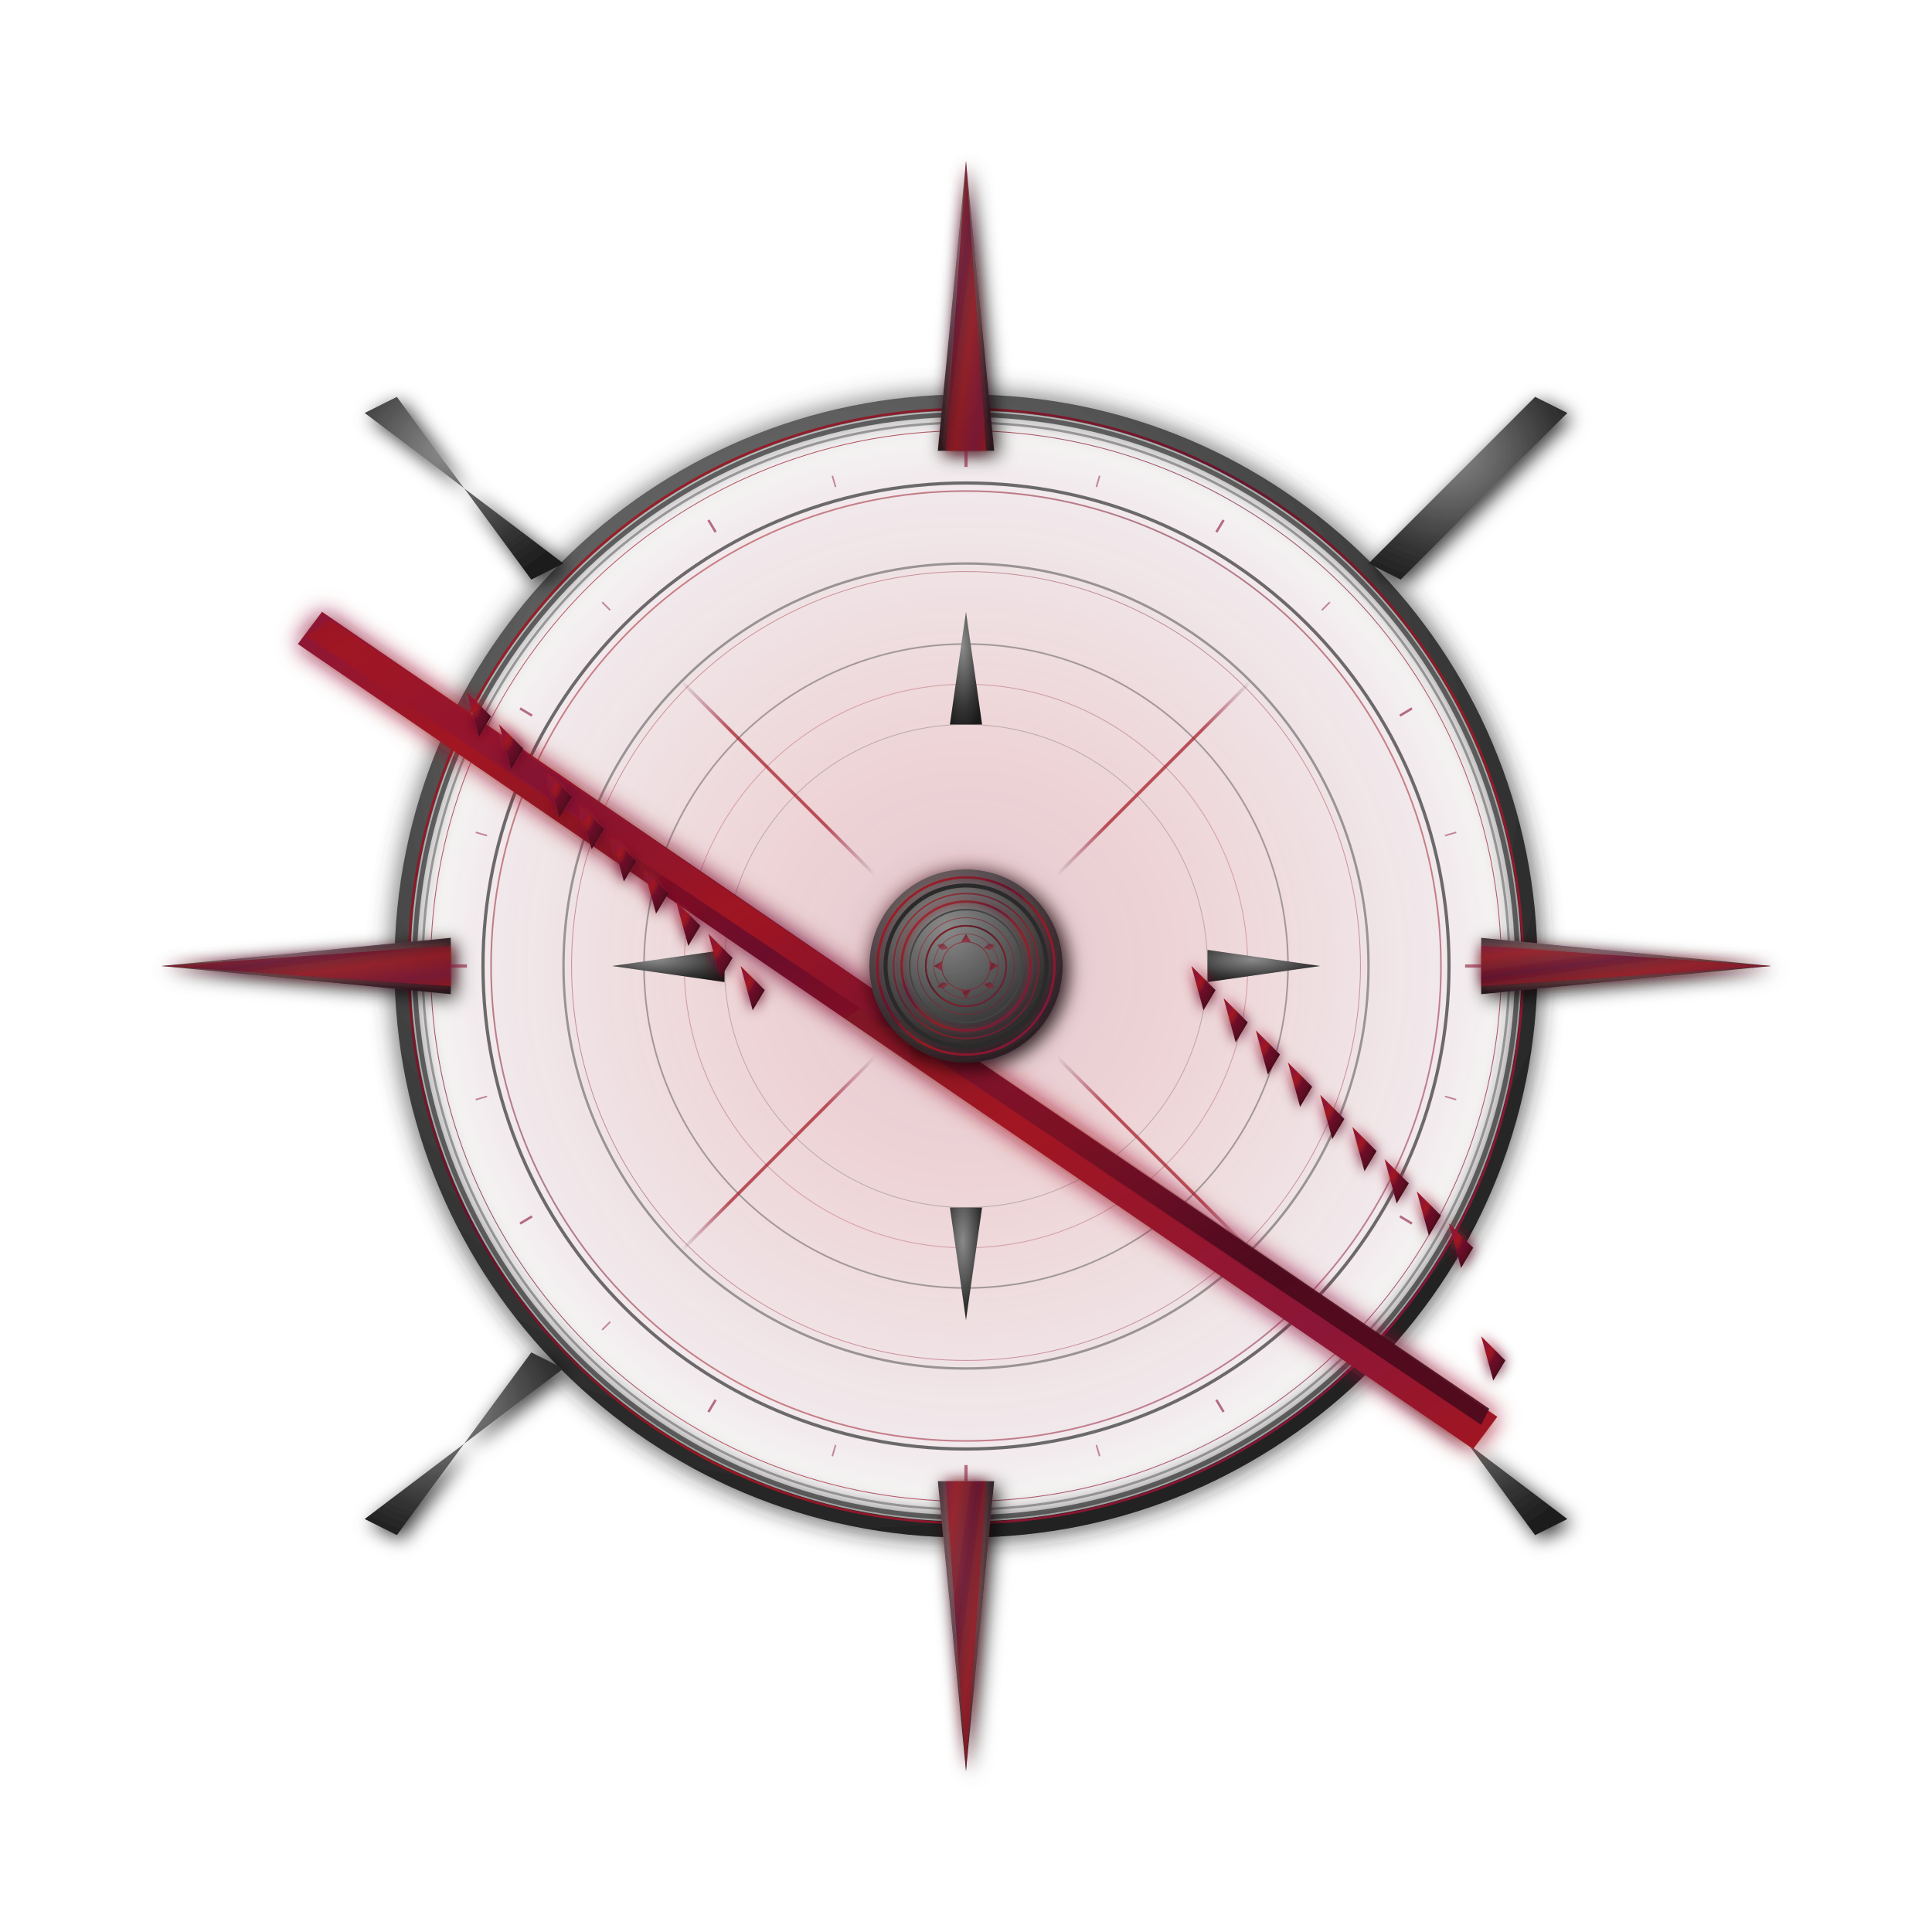
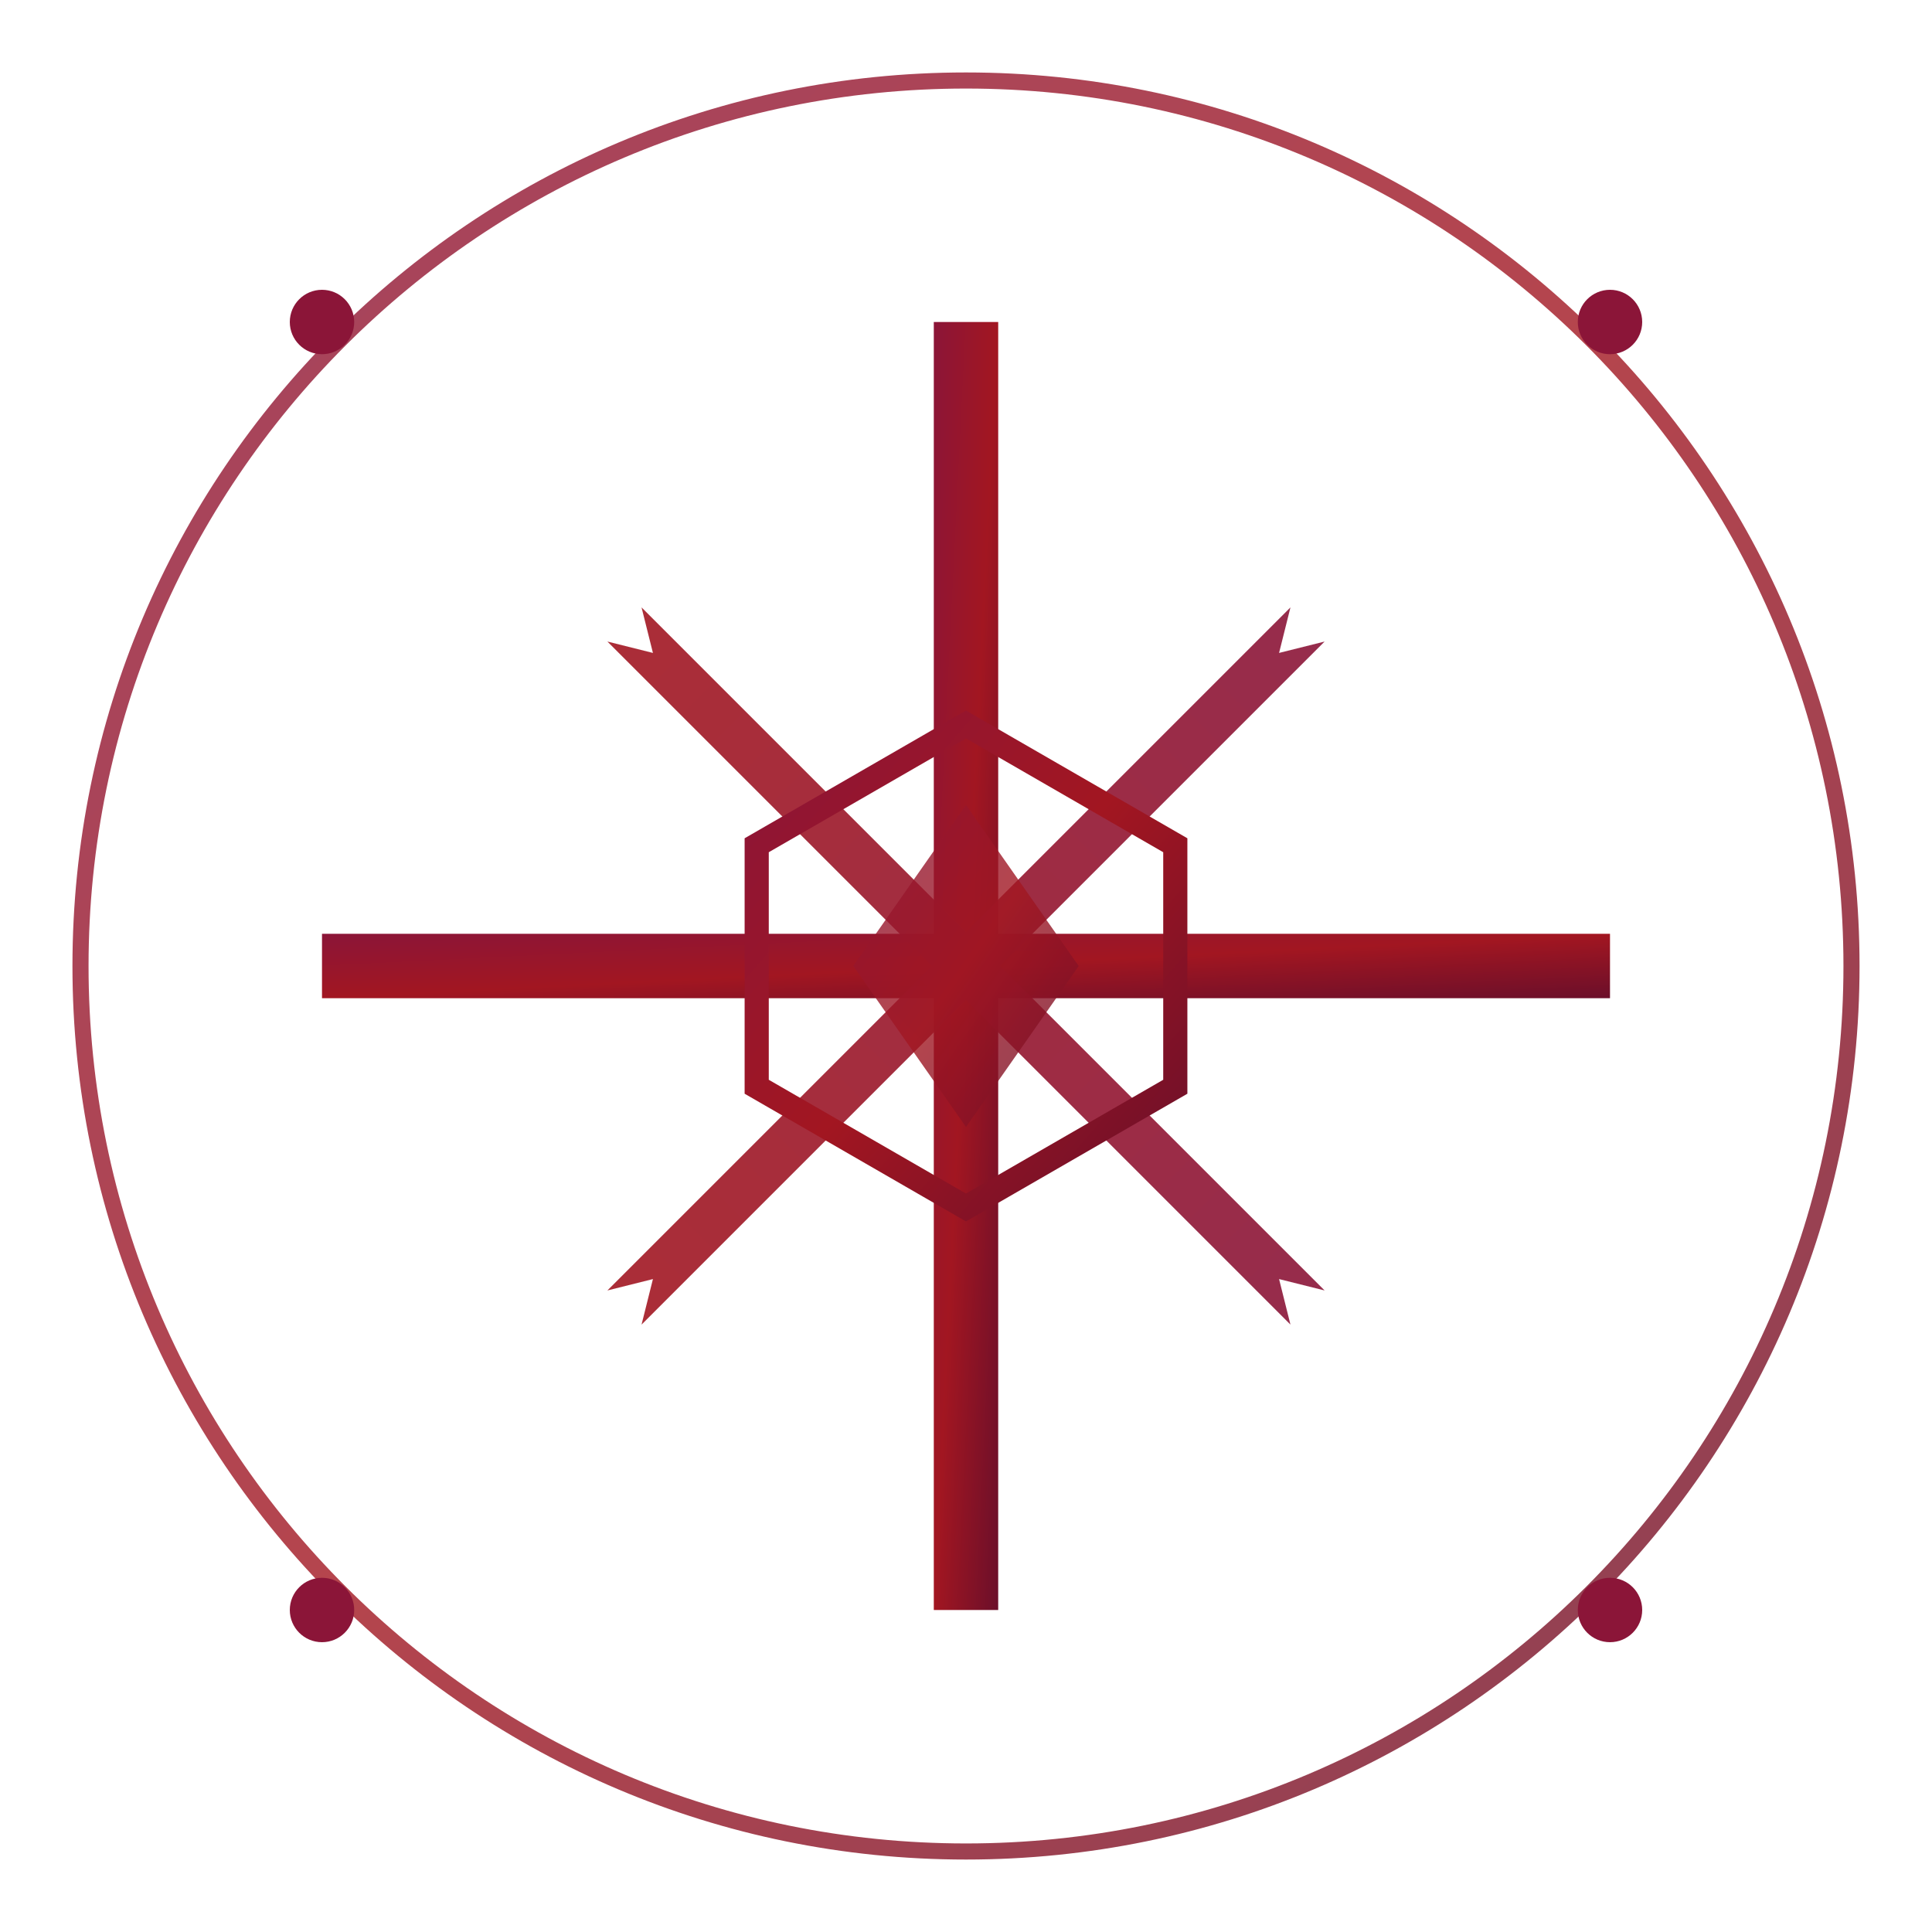
- <svg xmlns="http://www.w3.org/2000/svg" width="2400" height="2400" viewBox="0 0 2400 2400">
+ <svg xmlns="http://www.w3.org/2000/svg" width="240" height="240" viewBox="0 0 240 240">
  <defs>
-     <filter id="precision-shadow" x="-50%" y="-50%" width="200%" height="200%">
-       <feDropShadow dx="6" dy="6" stdDeviation="12" flood-color="#000000" flood-opacity="0.8" />
-     </filter>
-     <filter id="inner-glow" x="-50%" y="-50%" width="200%" height="200%">
-       <feGaussianBlur stdDeviation="4" result="coloredBlur" />
-       <feMerge>
-         <feMergeNode in="coloredBlur" />
-         <feMergeNode in="SourceGraphic" />
-       </feMerge>
-     </filter>
-     <filter id="intense-glow" x="-100%" y="-100%" width="300%" height="300%">
-       <feGaussianBlur stdDeviation="8" result="coloredBlur" />
-       <feMerge>
-         <feMergeNode in="coloredBlur" />
-         <feMergeNode in="SourceGraphic" />
-       </feMerge>
-     </filter>
-     <filter id="outer-glow" x="-100%" y="-100%" width="300%" height="300%">
-       <feGaussianBlur stdDeviation="15" result="glow" />
-       <feColorMatrix in="glow" type="matrix" values="1 0.8 0.2 0 0  1 0.8 0.2 0 0  1 0.8 0.2 0 0  0 0 0 0.6 0" />
-       <feMerge>
-         <feMergeNode in="glow" />
-         <feMergeNode in="SourceGraphic" />
-       </feMerge>
-     </filter>
-     <radialGradient id="metalGradient" cx="40%" cy="30%" r="80%">
-       <stop offset="0%" style="stop-color:#8a8a8a;stop-opacity:1" />
-       <stop offset="30%" style="stop-color:#666666;stop-opacity:1" />
-       <stop offset="70%" style="stop-color:#333333;stop-opacity:1" />
-       <stop offset="100%" style="stop-color:#1a1a1a;stop-opacity:1" />
-     </radialGradient>
-     <linearGradient id="goldGradient" x1="0%" y1="0%" x2="100%" y2="100%">
+     <linearGradient id="primaryGradient" x1="0%" y1="0%" x2="100%" y2="100%">
      <stop offset="0%" style="stop-color:#8B1538;stop-opacity:1" />
-       <stop offset="15%" style="stop-color:#A21621;stop-opacity:1" />
-       <stop offset="40%" style="stop-color:#6B0F2A;stop-opacity:1" />
-       <stop offset="60%" style="stop-color:#A21621;stop-opacity:1" />
-       <stop offset="85%" style="stop-color:#8B1538;stop-opacity:1" />
-       <stop offset="100%" style="stop-color:#A21621;stop-opacity:1" />
+       <stop offset="50%" style="stop-color:#A21621;stop-opacity:1" />
+       <stop offset="100%" style="stop-color:#6B0F2A;stop-opacity:1" />
    </linearGradient>
-     <radialGradient id="thornGradient" cx="20%" cy="20%" r="80%">
-       <stop offset="0%" style="stop-color:#8B1538;stop-opacity:1" />
-       <stop offset="30%" style="stop-color:#A21621;stop-opacity:1" />
-       <stop offset="60%" style="stop-color:#6B0F2A;stop-opacity:1" />
-       <stop offset="90%" style="stop-color:#5A0C22;stop-opacity:1" />
-       <stop offset="100%" style="stop-color:#4A091C;stop-opacity:1" />
-     </radialGradient>
-     <linearGradient id="precisionLine" x1="0%" y1="0%" x2="100%" y2="0%">
-       <stop offset="0%" style="stop-color:transparent;stop-opacity:0" />
-       <stop offset="10%" style="stop-color:#8B1538;stop-opacity:0.4" />
-       <stop offset="25%" style="stop-color:#A21621;stop-opacity:1" />
-       <stop offset="75%" style="stop-color:#A21621;stop-opacity:1" />
-       <stop offset="90%" style="stop-color:#8B1538;stop-opacity:0.4" />
-       <stop offset="100%" style="stop-color:transparent;stop-opacity:0" />
+     <linearGradient id="accentGradient" x1="0%" y1="0%" x2="100%" y2="0%">
+       <stop offset="0%" style="stop-color:#A21621;stop-opacity:1" />
+       <stop offset="100%" style="stop-color:#8B1538;stop-opacity:1" />
    </linearGradient>
-     <radialGradient id="energyGradient" cx="50%" cy="50%" r="50%">
-       <stop offset="0%" style="stop-color:#8B1538;stop-opacity:0.8" />
-       <stop offset="40%" style="stop-color:#A21621;stop-opacity:0.6" />
-       <stop offset="80%" style="stop-color:#6B0F2A;stop-opacity:0.3" />
-       <stop offset="100%" style="stop-color:transparent;stop-opacity:0" />
-     </radialGradient>
  </defs>
-   <g transform="translate(1200,1200)">
-     <circle cx="0" cy="0" r="750" fill="url(#energyGradient)" opacity="0.3" />
-     <circle cx="0" cy="0" r="700" fill="none" stroke="url(#metalGradient)" stroke-width="20" opacity="1" filter="url(#outer-glow)" />
-     <circle cx="0" cy="0" r="692" fill="none" stroke="url(#goldGradient)" stroke-width="3" opacity="0.9" />
-     <circle cx="0" cy="0" r="685" fill="none" stroke="#444444" stroke-width="6" opacity="0.8" />
-     <circle cx="0" cy="0" r="675" fill="none" stroke="#666666" stroke-width="3" opacity="0.6" />
-     <circle cx="0" cy="0" r="665" fill="none" stroke="url(#goldGradient)" stroke-width="1" opacity="0.7" />
-     <circle cx="0" cy="0" r="600" fill="none" stroke="#333333" stroke-width="4" opacity="0.7" />
-     <circle cx="0" cy="0" r="590" fill="none" stroke="url(#goldGradient)" stroke-width="2" opacity="0.5" />
-     <circle cx="0" cy="0" r="500" fill="none" stroke="#444444" stroke-width="3" opacity="0.5" />
-     <circle cx="0" cy="0" r="490" fill="none" stroke="url(#goldGradient)" stroke-width="1" opacity="0.4" />
-     <circle cx="0" cy="0" r="400" fill="none" stroke="#333333" stroke-width="2" opacity="0.4" />
-     <circle cx="0" cy="0" r="350" fill="none" stroke="url(#goldGradient)" stroke-width="1" opacity="0.3" />
-     <circle cx="0" cy="0" r="300" fill="none" stroke="#444444" stroke-width="1" opacity="0.3" />
-     <polygon points="0,-1000 -35,-640 35,-640" fill="url(#metalGradient)" filter="url(#precision-shadow)" />
-     <polygon points="0,-1000 -25,-640 25,-640" fill="url(#goldGradient)" filter="url(#intense-glow)" opacity="0.8" />
-     <polygon points="1000,0 640,-35 640,35" fill="url(#metalGradient)" filter="url(#precision-shadow)" />
-     <polygon points="1000,0 640,-25 640,25" fill="url(#goldGradient)" filter="url(#intense-glow)" opacity="0.8" />
-     <polygon points="0,1000 35,640 -35,640" fill="url(#metalGradient)" filter="url(#precision-shadow)" />
-     <polygon points="0,1000 25,640 -25,640" fill="url(#goldGradient)" filter="url(#intense-glow)" opacity="0.8" />
-     <polygon points="-1000,0 -640,35 -640,-35" fill="url(#metalGradient)" filter="url(#precision-shadow)" />
-     <polygon points="-1000,0 -640,25 -640,-25" fill="url(#goldGradient)" filter="url(#intense-glow)" opacity="0.8" />
-     <polygon points="707,-707 500,-500 540,-480 747,-687" fill="url(#metalGradient)" filter="url(#precision-shadow)" />
-     <polygon points="707,707 540,480 500,500 747,687" fill="url(#metalGradient)" filter="url(#precision-shadow)" />
-     <polygon points="-707,707 -747,687 -500,500 -540,480" fill="url(#metalGradient)" filter="url(#precision-shadow)" />
-     <polygon points="-707,-707 -540,-480 -500,-500 -747,-687" fill="url(#metalGradient)" filter="url(#precision-shadow)" />
-     <polygon points="0,-440 -20,-300 20,-300" fill="url(#metalGradient)" />
-     <polygon points="440,0 300,-20 300,20" fill="url(#metalGradient)" />
-     <polygon points="0,440 20,300 -20,300" fill="url(#metalGradient)" />
-     <polygon points="-440,0 -300,20 -300,-20" fill="url(#metalGradient)" />
-     <path d="M -800,-440 L 660,560 L 630,600 L -830,-400 Z" fill="url(#goldGradient)" filter="url(#outer-glow)" />
-     <path d="M -790,-430 L 650,550 L 640,570 L -820,-410 Z" fill="url(#thornGradient)" opacity="0.9" />
-     <path d="M -780,-420 L 640,540 L 620,560 L -800,-400 Z" fill="url(#energyGradient)" opacity="0.6" />
-     <g filter="url(#intense-glow)">
-       <path d="M -620,-340 L -590,-310 L -605,-285 Z" fill="url(#thornGradient)" />
-       <path d="M -580,-300 L -550,-270 L -565,-245 Z" fill="url(#thornGradient)" />
-       <path d="M -520,-240 L -490,-210 L -505,-185 Z" fill="url(#thornGradient)" />
-       <path d="M -480,-200 L -450,-170 L -465,-145 Z" fill="url(#thornGradient)" />
-       <path d="M -440,-160 L -410,-130 L -425,-105 Z" fill="url(#thornGradient)" />
-       <path d="M -400,-120 L -370,-90 L -385,-65 Z" fill="url(#thornGradient)" />
-       <path d="M -360,-80 L -330,-50 L -345,-25 Z" fill="url(#thornGradient)" />
-       <path d="M -320,-40 L -290,-10 L -305,15 Z" fill="url(#thornGradient)" />
-       <path d="M -280,0 L -250,30 L -265,55 Z" fill="url(#thornGradient)" />
-       <path d="M 280,0 L 310,30 L 295,55 Z" fill="url(#thornGradient)" />
-       <path d="M 320,40 L 350,70 L 335,95 Z" fill="url(#thornGradient)" />
-       <path d="M 360,80 L 390,110 L 375,135 Z" fill="url(#thornGradient)" />
-       <path d="M 400,120 L 430,150 L 415,175 Z" fill="url(#thornGradient)" />
-       <path d="M 440,160 L 470,190 L 455,215 Z" fill="url(#thornGradient)" />
-       <path d="M 480,200 L 510,230 L 495,255 Z" fill="url(#thornGradient)" />
-       <path d="M 520,240 L 550,270 L 535,295 Z" fill="url(#thornGradient)" />
-       <path d="M 560,280 L 590,310 L 575,335 Z" fill="url(#thornGradient)" />
-       <path d="M 600,320 L 630,350 L 615,375 Z" fill="url(#thornGradient)" />
-       <path d="M 640,460 L 670,490 L 655,515 Z" fill="url(#thornGradient)" />
+   <g transform="translate(120,120)">
+     <circle cx="0" cy="0" r="110" fill="none" stroke="url(#primaryGradient)" stroke-width="2" opacity="0.8" />
+     <g>
+       <rect x="-4" y="-80" width="8" height="160" fill="url(#primaryGradient)" />
+       <rect x="-80" y="-4" width="160" height="8" fill="url(#primaryGradient)" />
    </g>
-     <g transform="translate(-60,60)">
-       <rect x="-8" y="-40" width="16" height="80" fill="url(#metalGradient)" filter="url(#precision-shadow)" />
-       <rect x="-40" y="-8" width="80" height="16" fill="url(#metalGradient)" filter="url(#precision-shadow)" />
-       <circle cx="0" cy="0" r="12" fill="url(#goldGradient)" filter="url(#inner-glow)" />
+     <g transform="rotate(45)">
+       <path d="M -60,-3 L 60,-3 L 55,0 L 60,3 L -60,3 L -55,0 Z" fill="url(#accentGradient)" opacity="0.9" />
    </g>
-     <circle cx="0" cy="0" r="140" fill="url(#energyGradient)" opacity="0.4" filter="url(#outer-glow)" />
-     <circle cx="0" cy="0" r="120" fill="url(#metalGradient)" filter="url(#precision-shadow)" />
-     <circle cx="0" cy="0" r="110" fill="none" stroke="url(#goldGradient)" stroke-width="3" opacity="0.9" filter="url(#intense-glow)" />
-     <circle cx="0" cy="0" r="100" fill="none" stroke="#2a2a2a" stroke-width="5" />
-     <circle cx="0" cy="0" r="90" fill="none" stroke="url(#goldGradient)" stroke-width="2" opacity="0.7" />
-     <circle cx="0" cy="0" r="80" fill="none" stroke="url(#goldGradient)" stroke-width="3" opacity="0.8" filter="url(#inner-glow)" />
-     <circle cx="0" cy="0" r="70" fill="none" stroke="#444444" stroke-width="2" />
-     <circle cx="0" cy="0" r="60" fill="none" stroke="url(#goldGradient)" stroke-width="1" opacity="0.6" />
-     <circle cx="0" cy="0" r="50" fill="none" stroke="#333333" stroke-width="2" />
-     <circle cx="0" cy="0" r="40" fill="none" stroke="url(#goldGradient)" stroke-width="1" opacity="0.5" />
-     <line x1="0" y1="-160" x2="0" y2="-500" stroke="url(#precisionLine)" stroke-width="8" opacity="1" filter="url(#intense-glow)" />
-     <line x1="0" y1="-160" x2="0" y2="-500" stroke="url(#goldGradient)" stroke-width="4" opacity="0.6" />
-     <line x1="160" y1="0" x2="500" y2="0" stroke="url(#precisionLine)" stroke-width="8" opacity="1" filter="url(#intense-glow)" />
-     <line x1="160" y1="0" x2="500" y2="0" stroke="url(#goldGradient)" stroke-width="4" opacity="0.6" />
-     <line x1="0" y1="160" x2="0" y2="500" stroke="url(#precisionLine)" stroke-width="8" opacity="1" filter="url(#intense-glow)" />
-     <line x1="0" y1="160" x2="0" y2="500" stroke="url(#goldGradient)" stroke-width="4" opacity="0.6" />
-     <line x1="-160" y1="0" x2="-500" y2="0" stroke="url(#precisionLine)" stroke-width="8" opacity="1" filter="url(#intense-glow)" />
-     <line x1="-160" y1="0" x2="-500" y2="0" stroke="url(#goldGradient)" stroke-width="4" opacity="0.6" />
-     <line x1="113" y1="-113" x2="354" y2="-354" stroke="url(#precisionLine)" stroke-width="4" opacity="0.7" />
-     <line x1="113" y1="113" x2="354" y2="354" stroke="url(#precisionLine)" stroke-width="4" opacity="0.7" />
-     <line x1="-113" y1="113" x2="-354" y2="354" stroke="url(#precisionLine)" stroke-width="4" opacity="0.7" />
-     <line x1="-113" y1="-113" x2="-354" y2="-354" stroke="url(#precisionLine)" stroke-width="4" opacity="0.7" />
-     <g opacity="0.6">
-       <line x1="0" y1="-640" x2="0" y2="-620" stroke="#8B1538" stroke-width="4" />
-       <line x1="320" y1="-554" x2="311" y2="-539" stroke="#8B1538" stroke-width="3" />
-       <line x1="554" y1="-320" x2="539" y2="-311" stroke="#8B1538" stroke-width="3" />
-       <line x1="640" y1="0" x2="620" y2="0" stroke="#8B1538" stroke-width="4" />
-       <line x1="554" y1="320" x2="539" y2="311" stroke="#8B1538" stroke-width="3" />
-       <line x1="320" y1="554" x2="311" y2="539" stroke="#8B1538" stroke-width="3" />
-       <line x1="0" y1="640" x2="0" y2="620" stroke="#8B1538" stroke-width="4" />
-       <line x1="-320" y1="554" x2="-311" y2="539" stroke="#8B1538" stroke-width="3" />
-       <line x1="-554" y1="320" x2="-539" y2="311" stroke="#8B1538" stroke-width="3" />
-       <line x1="-640" y1="0" x2="-620" y2="0" stroke="#8B1538" stroke-width="4" />
-       <line x1="-554" y1="-320" x2="-539" y2="-311" stroke="#8B1538" stroke-width="3" />
-       <line x1="-320" y1="-554" x2="-311" y2="-539" stroke="#8B1538" stroke-width="3" />
-       <line x1="166" y1="-609" x2="162" y2="-595" stroke="#8B1538" stroke-width="2" opacity="0.8" />
-       <line x1="452" y1="-452" x2="442" y2="-442" stroke="#8B1538" stroke-width="2" opacity="0.8" />
-       <line x1="609" y1="-166" x2="595" y2="-162" stroke="#8B1538" stroke-width="2" opacity="0.8" />
-       <line x1="609" y1="166" x2="595" y2="162" stroke="#8B1538" stroke-width="2" opacity="0.8" />
-       <line x1="452" y1="452" x2="442" y2="442" stroke="#8B1538" stroke-width="2" opacity="0.8" />
-       <line x1="166" y1="609" x2="162" y2="595" stroke="#8B1538" stroke-width="2" opacity="0.8" />
-       <line x1="-166" y1="609" x2="-162" y2="595" stroke="#8B1538" stroke-width="2" opacity="0.8" />
-       <line x1="-452" y1="452" x2="-442" y2="442" stroke="#8B1538" stroke-width="2" opacity="0.8" />
-       <line x1="-609" y1="166" x2="-595" y2="162" stroke="#8B1538" stroke-width="2" opacity="0.8" />
-       <line x1="-609" y1="-166" x2="-595" y2="-162" stroke="#8B1538" stroke-width="2" opacity="0.8" />
-       <line x1="-452" y1="-452" x2="-442" y2="-442" stroke="#8B1538" stroke-width="2" opacity="0.8" />
-       <line x1="-166" y1="-609" x2="-162" y2="-595" stroke="#8B1538" stroke-width="2" opacity="0.8" />
+     <g transform="rotate(-45)">
+       <path d="M -60,-3 L 60,-3 L 55,0 L 60,3 L -60,3 L -55,0 Z" fill="url(#accentGradient)" opacity="0.9" />
    </g>
-     <g opacity="0.7">
-       <circle cx="0" cy="0" r="50" fill="none" stroke="url(#goldGradient)" stroke-width="2" />
-       <circle cx="0" cy="0" r="30" fill="none" stroke="url(#goldGradient)" stroke-width="1" />
-       <polygon points="0,-40 -6,-30 6,-30" fill="url(#goldGradient)" />
-       <polygon points="40,0 30,-6 30,6" fill="url(#goldGradient)" />
-       <polygon points="0,40 6,30 -6,30" fill="url(#goldGradient)" />
-       <polygon points="-40,0 -30,6 -30,-6" fill="url(#goldGradient)" />
-       <polygon points="28,-28 22,-22 30,-20 36,-26" fill="url(#goldGradient)" opacity="0.8" />
-       <polygon points="28,28 22,22 30,20 36,26" fill="url(#goldGradient)" opacity="0.8" />
-       <polygon points="-28,28 -36,26 -30,20 -22,22" fill="url(#goldGradient)" opacity="0.8" />
-       <polygon points="-28,-28 -22,-22 -30,-20 -36,-26" fill="url(#goldGradient)" opacity="0.8" />
+     <polygon points="0,-30 26,-15 26,15 0,30 -26,15 -26,-15" fill="none" stroke="url(#primaryGradient)" stroke-width="3" />
+     <polygon points="0,-20 14,0 0,20 -14,0" fill="url(#primaryGradient)" opacity="0.8" />
+     <g>
+       <circle cx="-80" cy="-80" r="4" fill="#8B1538" />
+       <circle cx="80" cy="-80" r="4" fill="#8B1538" />
+       <circle cx="80" cy="80" r="4" fill="#8B1538" />
+       <circle cx="-80" cy="80" r="4" fill="#8B1538" />
    </g>
  </g>
+   <g opacity="0">
+     <text x="120" y="220" text-anchor="middle" font-family="Arial, sans-serif" font-size="24" font-weight="bold" fill="#8B1538">AXIS THORN</text>
+   </g>
</svg>
